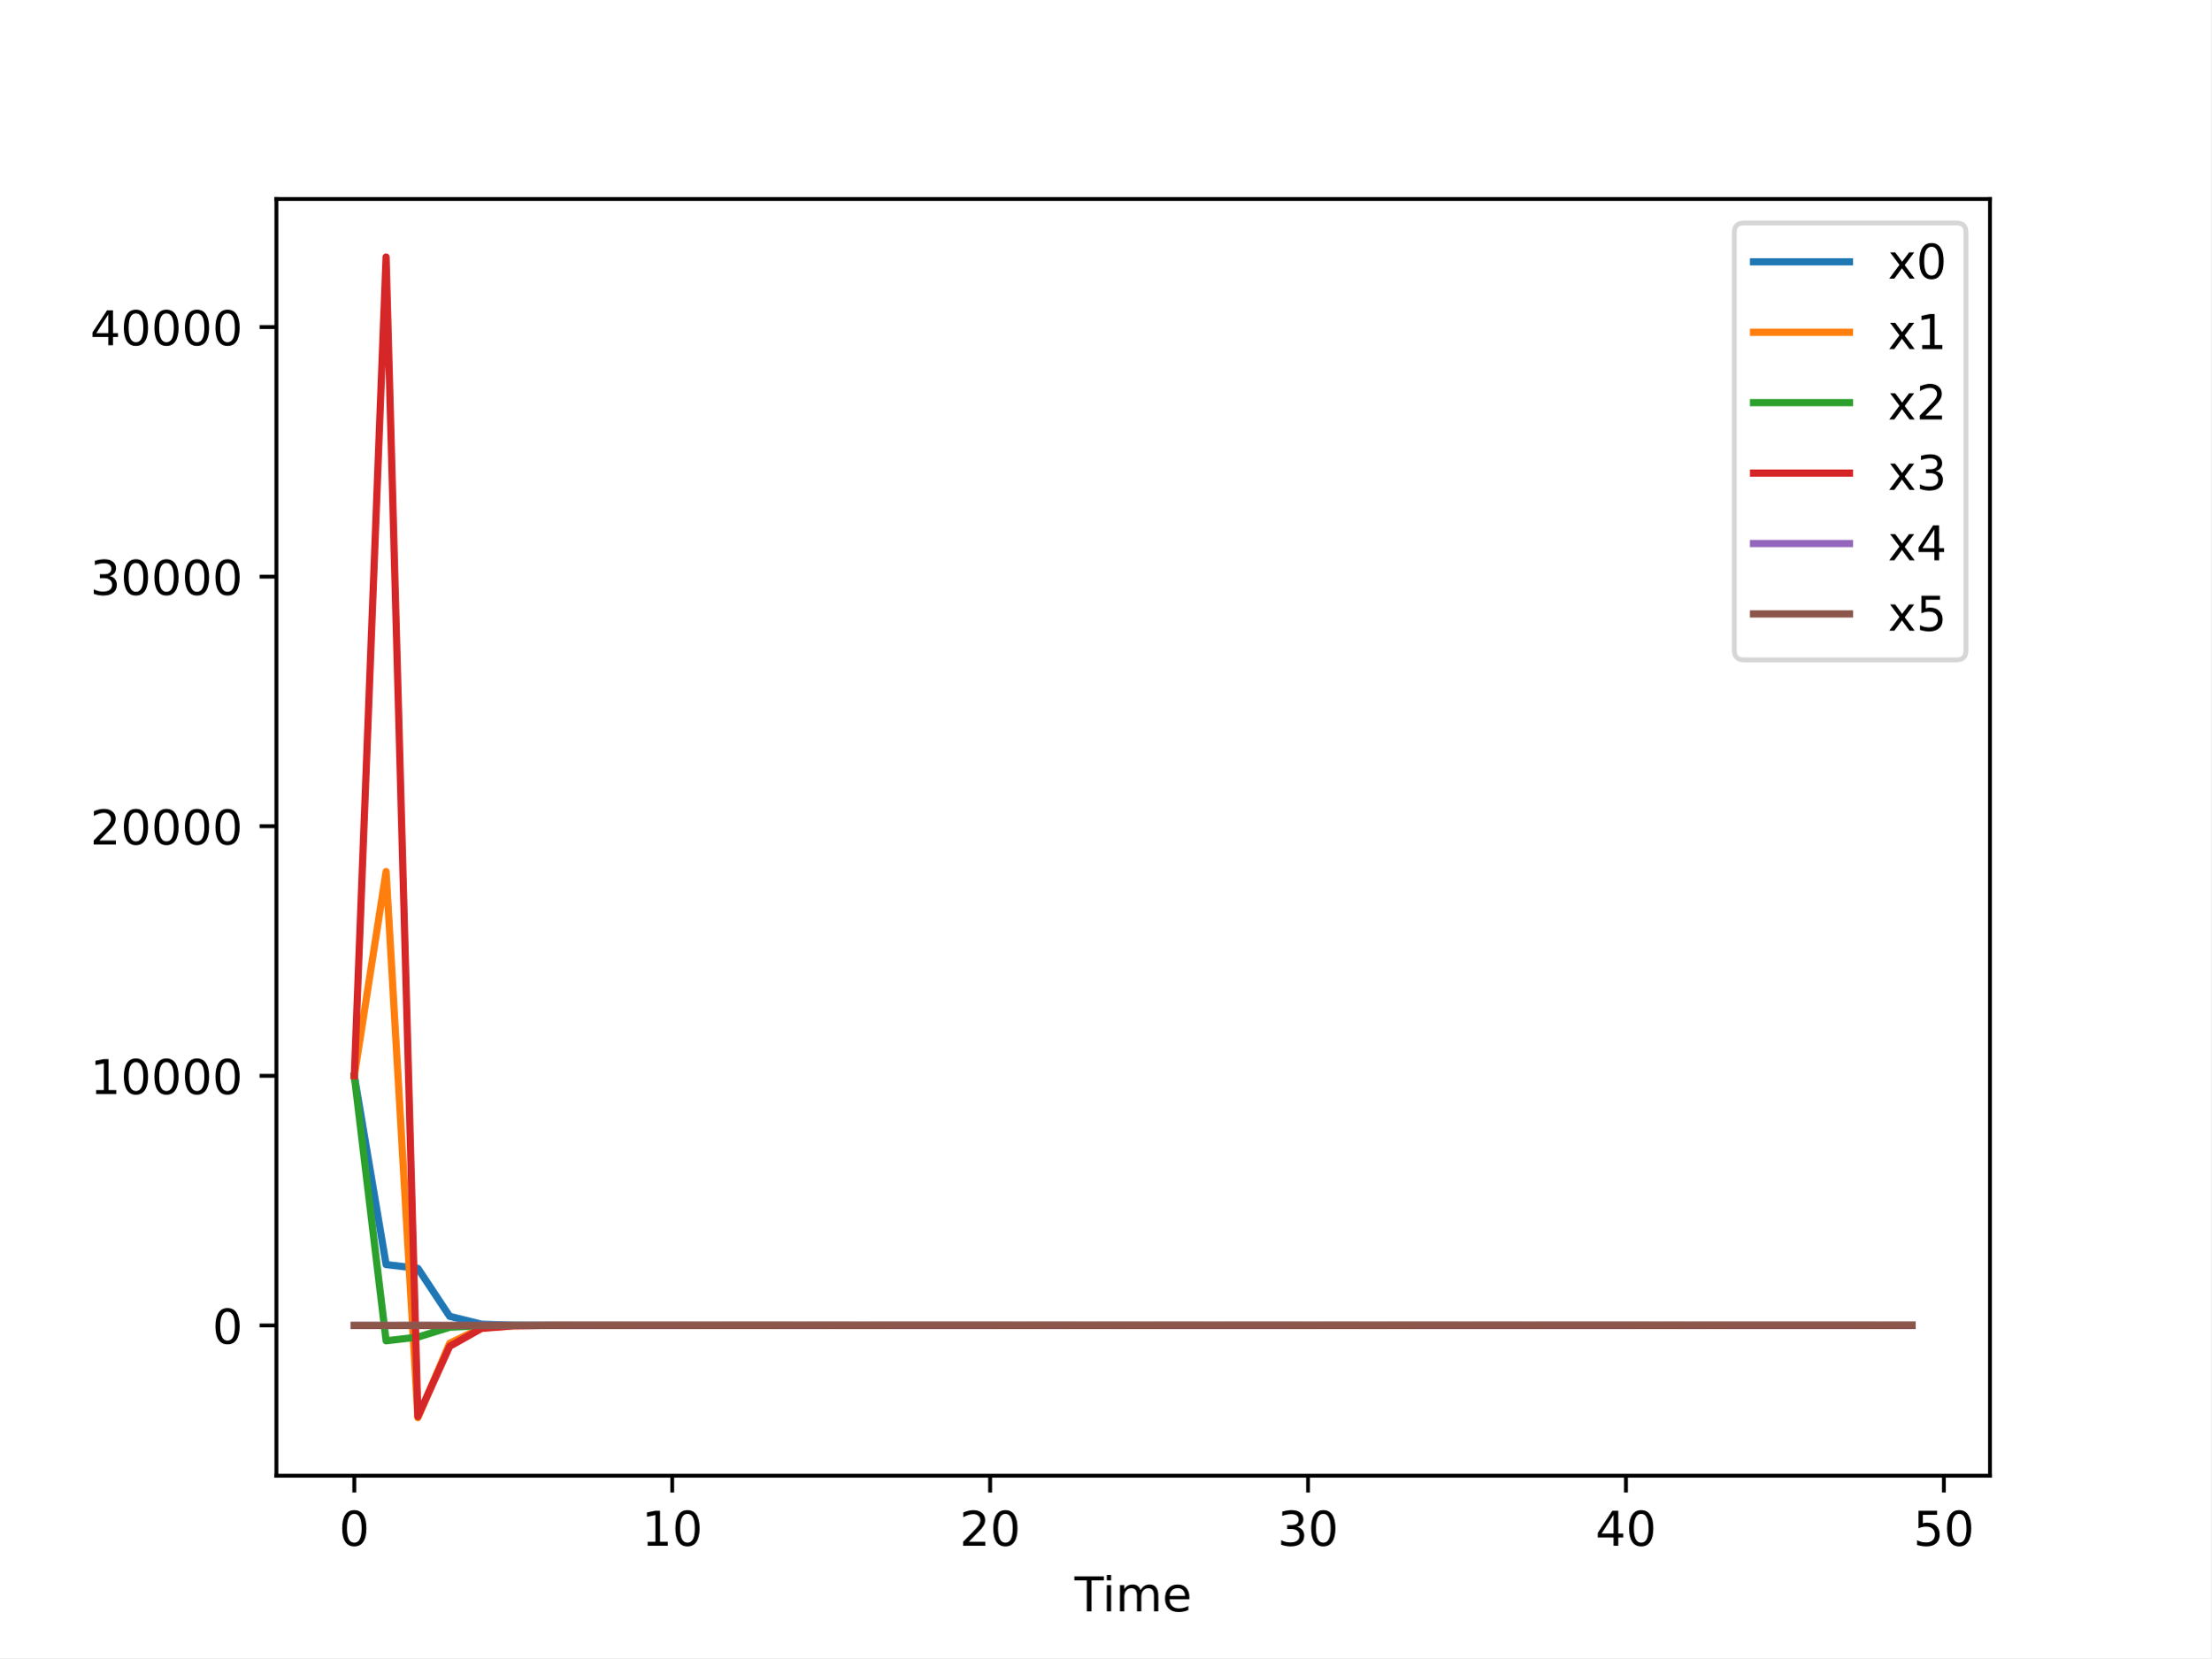
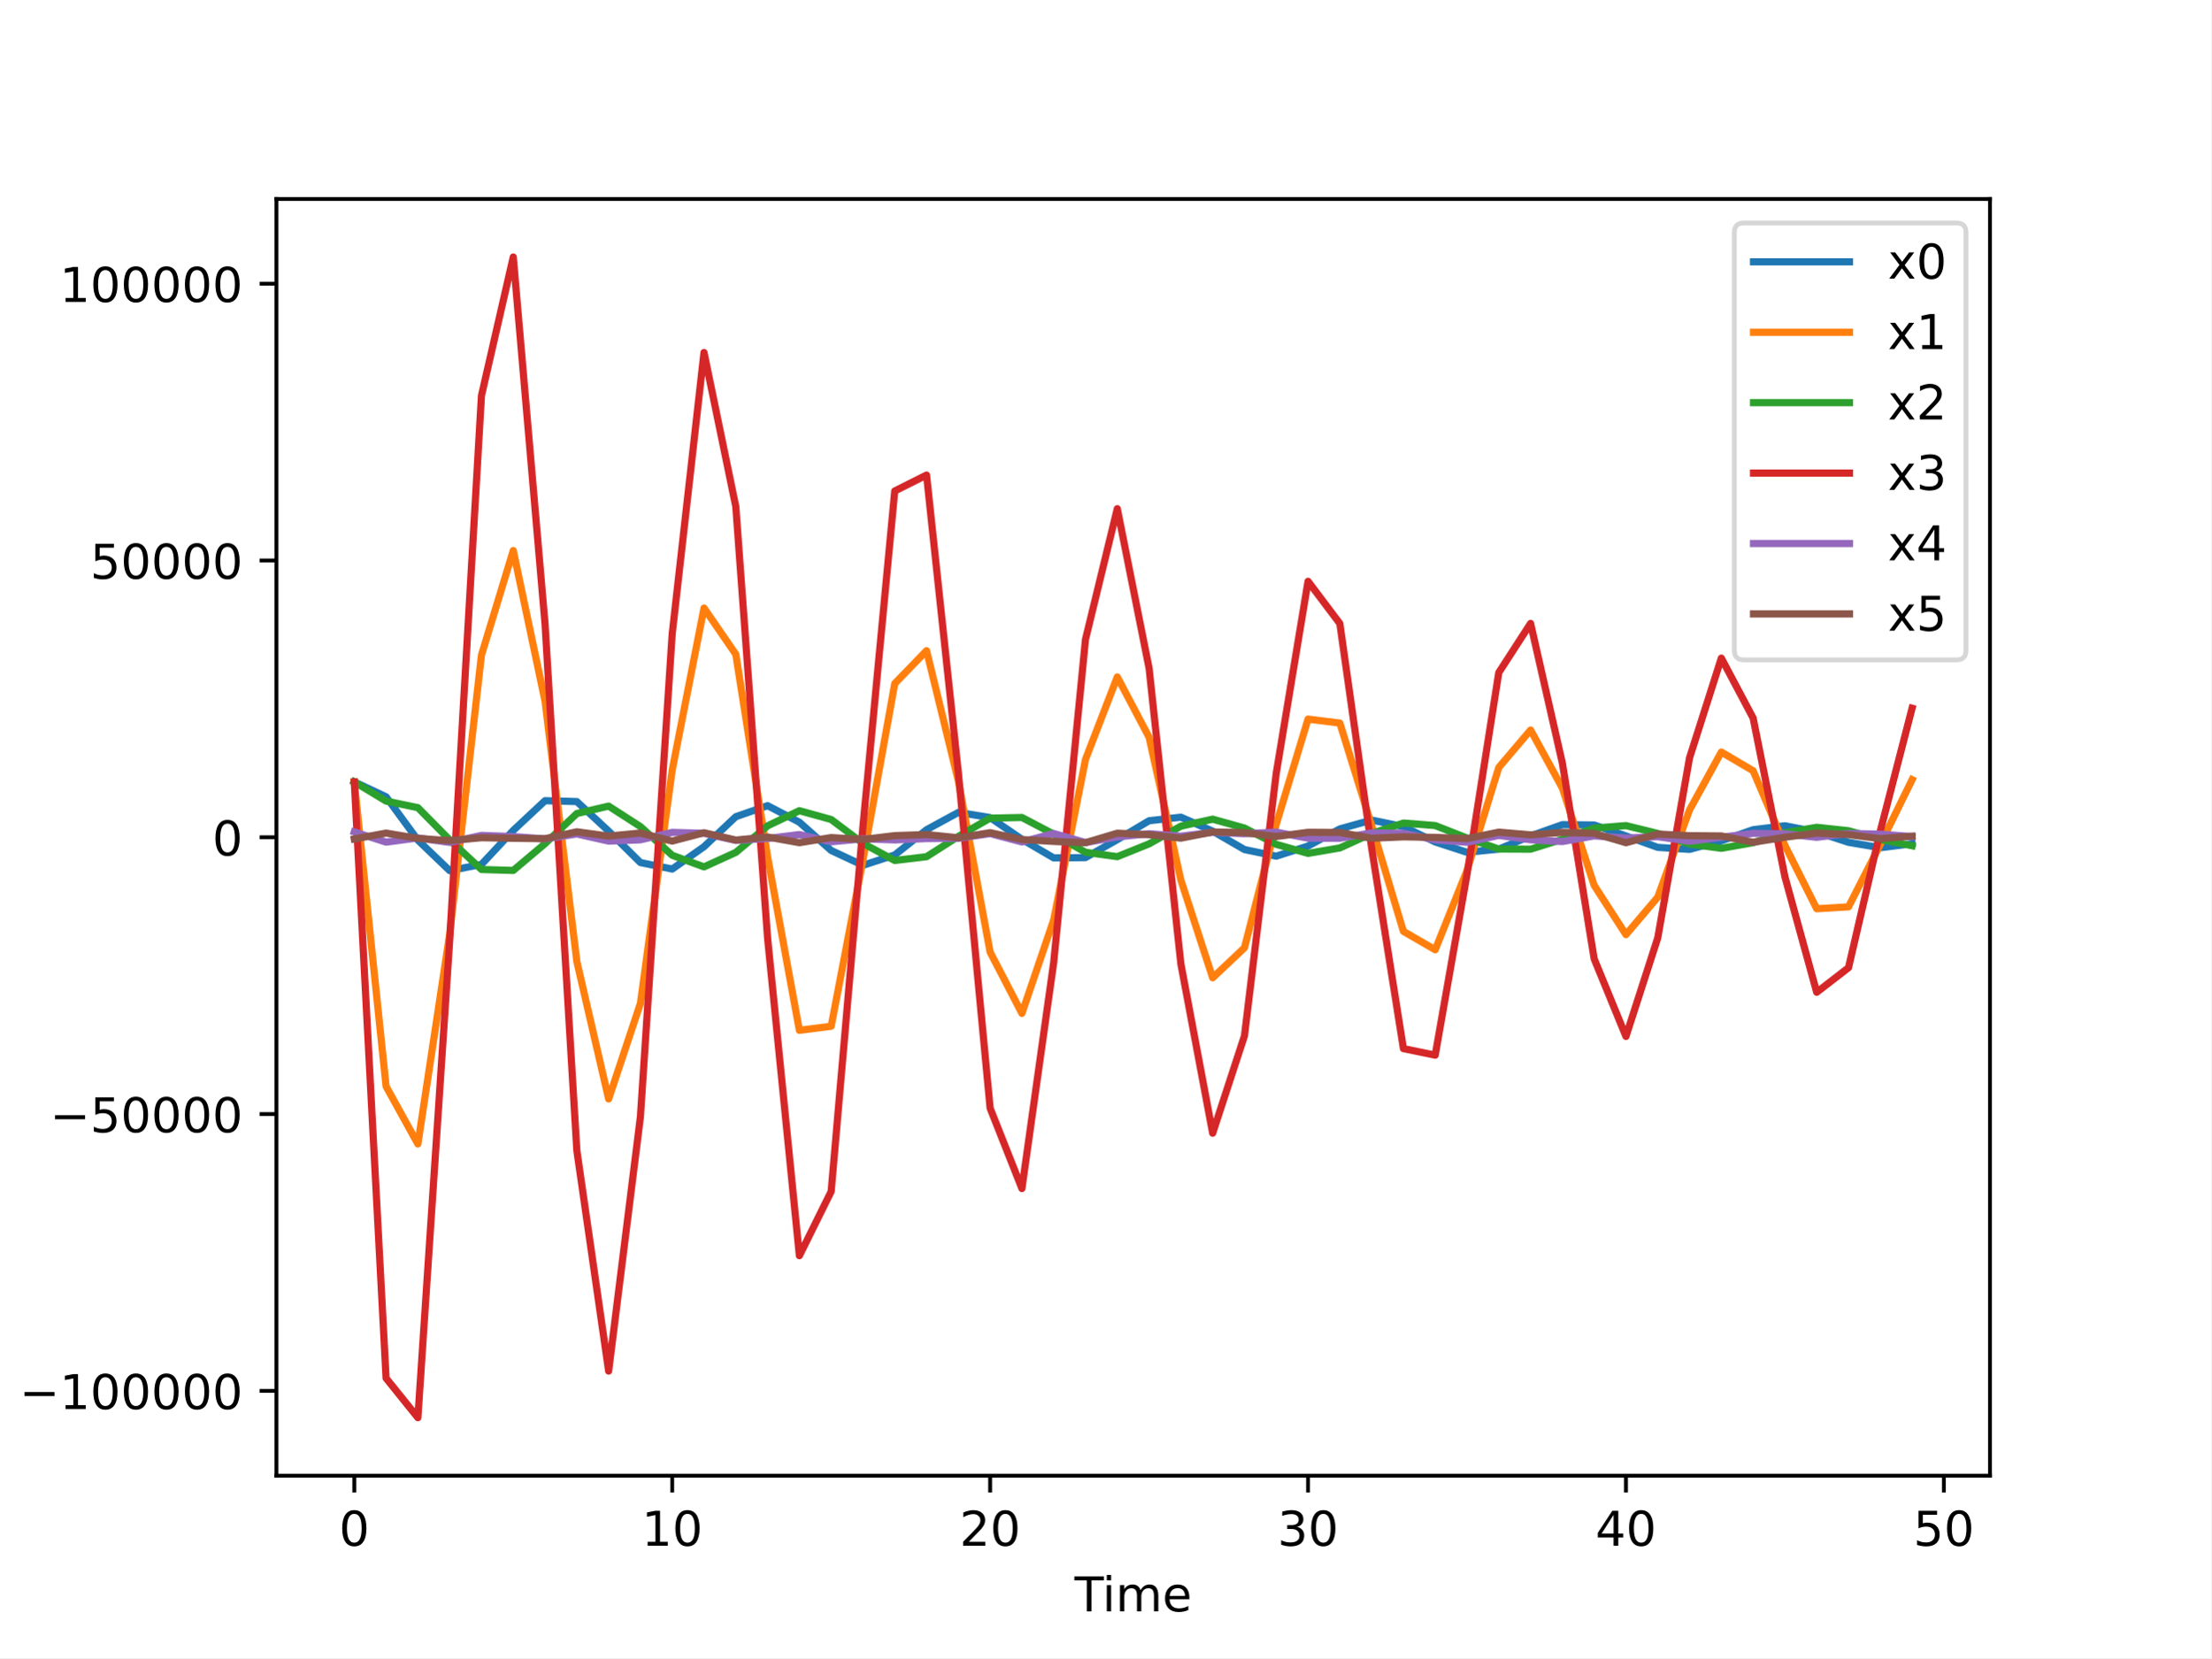
<svg xmlns="http://www.w3.org/2000/svg" xmlns:xlink="http://www.w3.org/1999/xlink" height="345.6pt" version="1.1" viewBox="0 0 460.8 345.6" width="460.8pt">
  <defs>
    <style type="text/css">*{stroke-linecap:butt;stroke-linejoin:round;}</style>
  </defs>
  <g id="figure_1">
    <g id="patch_1">
      <path d="M 0 345.6  L 460.8 345.6  L 460.8 0  L 0 0  z " style="fill:#ffffff;" />
    </g>
    <g id="axes_1">
      <g id="patch_2">
        <path d="M 57.6 307.584  L 414.72 307.584  L 414.72 41.472  L 57.6 41.472  z " style="fill:#ffffff;" />
      </g>
      <g id="matplotlib.axis_1">
        <g id="xtick_1">
          <g id="line2d_1">
            <defs>
-               <path d="M 0 0  L 0 3.5  " id="me5108d44dd" style="stroke:#000000;stroke-width:0.8;" />
+               <path d="M 0 0  L 0 3.5  " id="m7f5f4610c5" style="stroke:#000000;stroke-width:0.8;" />
            </defs>
            <g>
-               <use style="stroke:#000000;stroke-width:0.8;" x="73.833" xlink:href="#me5108d44dd" y="307.584" />
+               <use style="stroke:#000000;stroke-width:0.8;" x="73.833" xlink:href="#m7f5f4610c5" y="307.584" />
            </g>
          </g>
          <g id="text_1">
            <g transform="translate(70.65148 322.1824)scale(0.1 -0.1)">
              <defs>
                <path d="M 2034 4250  Q 1547 4250 1301 3770  Q 1056 3291 1056 2328  Q 1056 1369 1301 889  Q 1547 409 2034 409  Q 2525 409 2770 889  Q 3016 1369 3016 2328  Q 3016 3291 2770 3770  Q 2525 4250 2034 4250  z M 2034 4750  Q 2819 4750 3233 4129  Q 3647 3509 3647 2328  Q 3647 1150 3233 529  Q 2819 -91 2034 -91  Q 1250 -91 836 529  Q 422 1150 422 2328  Q 422 3509 836 4129  Q 1250 4750 2034 4750  z " id="DejaVuSans-30" transform="scale(0.015625)" />
              </defs>
              <use xlink:href="#DejaVuSans-30" />
            </g>
          </g>
        </g>
        <g id="xtick_2">
          <g id="line2d_2">
            <g>
-               <use style="stroke:#000000;stroke-width:0.8;" x="140.089" xlink:href="#me5108d44dd" y="307.584" />
+               <use style="stroke:#000000;stroke-width:0.8;" x="140.089" xlink:href="#m7f5f4610c5" y="307.584" />
            </g>
          </g>
          <g id="text_2">
            <g transform="translate(133.7263 322.1824)scale(0.1 -0.1)">
              <defs>
                <path d="M 794 531  L 1825 531  L 1825 4091  L 703 3866  L 703 4441  L 1819 4666  L 2450 4666  L 2450 531  L 3481 531  L 3481 0  L 794 0  L 794 531  z " id="DejaVuSans-31" transform="scale(0.015625)" />
              </defs>
              <use xlink:href="#DejaVuSans-31" />
              <use x="63.623" xlink:href="#DejaVuSans-30" />
            </g>
          </g>
        </g>
        <g id="xtick_3">
          <g id="line2d_3">
            <g>
-               <use style="stroke:#000000;stroke-width:0.8;" x="206.345" xlink:href="#me5108d44dd" y="307.584" />
+               <use style="stroke:#000000;stroke-width:0.8;" x="206.345" xlink:href="#m7f5f4610c5" y="307.584" />
            </g>
          </g>
          <g id="text_3">
            <g transform="translate(199.9823 322.1824)scale(0.1 -0.1)">
              <defs>
                <path d="M 1228 531  L 3431 531  L 3431 0  L 469 0  L 469 531  Q 828 903 1448 1529  Q 2069 2156 2228 2338  Q 2531 2678 2651 2914  Q 2772 3150 2772 3378  Q 2772 3750 2511 3984  Q 2250 4219 1831 4219  Q 1534 4219 1204 4116  Q 875 4013 500 3803  L 500 4441  Q 881 4594 1212 4672  Q 1544 4750 1819 4750  Q 2544 4750 2975 4387  Q 3406 4025 3406 3419  Q 3406 3131 3298 2873  Q 3191 2616 2906 2266  Q 2828 2175 2409 1742  Q 1991 1309 1228 531  z " id="DejaVuSans-32" transform="scale(0.015625)" />
              </defs>
              <use xlink:href="#DejaVuSans-32" />
              <use x="63.623" xlink:href="#DejaVuSans-30" />
            </g>
          </g>
        </g>
        <g id="xtick_4">
          <g id="line2d_4">
            <g>
-               <use style="stroke:#000000;stroke-width:0.8;" x="272.601" xlink:href="#me5108d44dd" y="307.584" />
+               <use style="stroke:#000000;stroke-width:0.8;" x="272.601" xlink:href="#m7f5f4610c5" y="307.584" />
            </g>
          </g>
          <g id="text_4">
            <g transform="translate(266.2383 322.1824)scale(0.1 -0.1)">
              <defs>
                <path d="M 2597 2516  Q 3050 2419 3304 2112  Q 3559 1806 3559 1356  Q 3559 666 3084 287  Q 2609 -91 1734 -91  Q 1441 -91 1130 -33  Q 819 25 488 141  L 488 750  Q 750 597 1062 519  Q 1375 441 1716 441  Q 2309 441 2620 675  Q 2931 909 2931 1356  Q 2931 1769 2642 2001  Q 2353 2234 1838 2234  L 1294 2234  L 1294 2753  L 1863 2753  Q 2328 2753 2575 2939  Q 2822 3125 2822 3475  Q 2822 3834 2567 4026  Q 2313 4219 1838 4219  Q 1578 4219 1281 4162  Q 984 4106 628 3988  L 628 4550  Q 988 4650 1302 4700  Q 1616 4750 1894 4750  Q 2613 4750 3031 4423  Q 3450 4097 3450 3541  Q 3450 3153 3228 2886  Q 3006 2619 2597 2516  z " id="DejaVuSans-33" transform="scale(0.015625)" />
              </defs>
              <use xlink:href="#DejaVuSans-33" />
              <use x="63.623" xlink:href="#DejaVuSans-30" />
            </g>
          </g>
        </g>
        <g id="xtick_5">
          <g id="line2d_5">
            <g>
-               <use style="stroke:#000000;stroke-width:0.8;" x="338.857" xlink:href="#me5108d44dd" y="307.584" />
+               <use style="stroke:#000000;stroke-width:0.8;" x="338.857" xlink:href="#m7f5f4610c5" y="307.584" />
            </g>
          </g>
          <g id="text_5">
            <g transform="translate(332.4943 322.1824)scale(0.1 -0.1)">
              <defs>
                <path d="M 2419 4116  L 825 1625  L 2419 1625  L 2419 4116  z M 2253 4666  L 3047 4666  L 3047 1625  L 3713 1625  L 3713 1100  L 3047 1100  L 3047 0  L 2419 0  L 2419 1100  L 313 1100  L 313 1709  L 2253 4666  z " id="DejaVuSans-34" transform="scale(0.015625)" />
              </defs>
              <use xlink:href="#DejaVuSans-34" />
              <use x="63.623" xlink:href="#DejaVuSans-30" />
            </g>
          </g>
        </g>
        <g id="xtick_6">
          <g id="line2d_6">
            <g>
-               <use style="stroke:#000000;stroke-width:0.8;" x="405.113" xlink:href="#me5108d44dd" y="307.584" />
+               <use style="stroke:#000000;stroke-width:0.8;" x="405.113" xlink:href="#m7f5f4610c5" y="307.584" />
            </g>
          </g>
          <g id="text_6">
            <g transform="translate(398.7504 322.1824)scale(0.1 -0.1)">
              <defs>
                <path d="M 691 4666  L 3169 4666  L 3169 4134  L 1269 4134  L 1269 2991  Q 1406 3038 1543 3061  Q 1681 3084 1819 3084  Q 2600 3084 3056 2656  Q 3513 2228 3513 1497  Q 3513 744 3044 326  Q 2575 -91 1722 -91  Q 1428 -91 1123 -41  Q 819 9 494 109  L 494 744  Q 775 591 1075 516  Q 1375 441 1709 441  Q 2250 441 2565 725  Q 2881 1009 2881 1497  Q 2881 1984 2565 2268  Q 2250 2553 1709 2553  Q 1456 2553 1204 2497  Q 953 2441 691 2322  L 691 4666  z " id="DejaVuSans-35" transform="scale(0.015625)" />
              </defs>
              <use xlink:href="#DejaVuSans-35" />
              <use x="63.623" xlink:href="#DejaVuSans-30" />
            </g>
          </g>
        </g>
        <g id="text_7">
          <g transform="translate(223.9264 335.8606)scale(0.1 -0.1)">
            <defs>
              <path d="M -19 4666  L 3928 4666  L 3928 4134  L 2272 4134  L 2272 0  L 1638 0  L 1638 4134  L -19 4134  L -19 4666  z " id="DejaVuSans-54" transform="scale(0.015625)" />
              <path d="M 603 3500  L 1178 3500  L 1178 0  L 603 0  L 603 3500  z M 603 4863  L 1178 4863  L 1178 4134  L 603 4134  L 603 4863  z " id="DejaVuSans-69" transform="scale(0.015625)" />
              <path d="M 3328 2828  Q 3544 3216 3844 3400  Q 4144 3584 4550 3584  Q 5097 3584 5394 3201  Q 5691 2819 5691 2113  L 5691 0  L 5113 0  L 5113 2094  Q 5113 2597 4934 2840  Q 4756 3084 4391 3084  Q 3944 3084 3684 2787  Q 3425 2491 3425 1978  L 3425 0  L 2847 0  L 2847 2094  Q 2847 2600 2669 2842  Q 2491 3084 2119 3084  Q 1678 3084 1418 2786  Q 1159 2488 1159 1978  L 1159 0  L 581 0  L 581 3500  L 1159 3500  L 1159 2956  Q 1356 3278 1631 3431  Q 1906 3584 2284 3584  Q 2666 3584 2933 3390  Q 3200 3197 3328 2828  z " id="DejaVuSans-6d" transform="scale(0.015625)" />
              <path d="M 3597 1894  L 3597 1613  L 953 1613  Q 991 1019 1311 708  Q 1631 397 2203 397  Q 2534 397 2845 478  Q 3156 559 3463 722  L 3463 178  Q 3153 47 2828 -22  Q 2503 -91 2169 -91  Q 1331 -91 842 396  Q 353 884 353 1716  Q 353 2575 817 3079  Q 1281 3584 2069 3584  Q 2775 3584 3186 3129  Q 3597 2675 3597 1894  z M 3022 2063  Q 3016 2534 2758 2815  Q 2500 3097 2075 3097  Q 1594 3097 1305 2825  Q 1016 2553 972 2059  L 3022 2063  z " id="DejaVuSans-65" transform="scale(0.015625)" />
            </defs>
            <use xlink:href="#DejaVuSans-54" />
            <use x="57.959" xlink:href="#DejaVuSans-69" />
            <use x="85.742" xlink:href="#DejaVuSans-6d" />
            <use x="183.154" xlink:href="#DejaVuSans-65" />
          </g>
        </g>
      </g>
      <g id="matplotlib.axis_2">
        <g id="ytick_1">
          <g id="line2d_7">
            <defs>
-               <path d="M 0 0  L -3.5 0  " id="m615d3b6bd6" style="stroke:#000000;stroke-width:0.8;" />
+               <path d="M 0 0  L -3.5 0  " id="me74c71411c" style="stroke:#000000;stroke-width:0.8;" />
            </defs>
            <g>
-               <use style="stroke:#000000;stroke-width:0.8;" x="57.6" xlink:href="#m615d3b6bd6" y="276.267" />
+               <use style="stroke:#000000;stroke-width:0.8;" x="57.6" xlink:href="#me74c71411c" y="289.9" />
            </g>
          </g>
          <g id="text_8">
-             <g transform="translate(44.2375 280.0659)scale(0.1 -0.1)">
-               <use xlink:href="#DejaVuSans-30" />
+             <g transform="translate(4.045313 293.6988)scale(0.1 -0.1)">
+               <defs>
+                 <path d="M 678 2272  L 4684 2272  L 4684 1741  L 678 1741  L 678 2272  z " id="DejaVuSans-2212" transform="scale(0.015625)" />
+               </defs>
+               <use xlink:href="#DejaVuSans-2212" />
+               <use x="83.789" xlink:href="#DejaVuSans-31" />
+               <use x="147.412" xlink:href="#DejaVuSans-30" />
+               <use x="211.035" xlink:href="#DejaVuSans-30" />
+               <use x="274.658" xlink:href="#DejaVuSans-30" />
+               <use x="338.281" xlink:href="#DejaVuSans-30" />
+               <use x="401.904" xlink:href="#DejaVuSans-30" />
            </g>
          </g>
        </g>
        <g id="ytick_2">
          <g id="line2d_8">
            <g>
-               <use style="stroke:#000000;stroke-width:0.8;" x="57.6" xlink:href="#m615d3b6bd6" y="224.24" />
+               <use style="stroke:#000000;stroke-width:0.8;" x="57.6" xlink:href="#me74c71411c" y="232.206" />
            </g>
          </g>
          <g id="text_9">
-             <g transform="translate(18.7875 228.0397)scale(0.1 -0.1)">
-               <use xlink:href="#DejaVuSans-31" />
+             <g transform="translate(10.40781 236.0051)scale(0.1 -0.1)">
+               <use xlink:href="#DejaVuSans-2212" />
+               <use x="83.789" xlink:href="#DejaVuSans-35" />
+               <use x="147.412" xlink:href="#DejaVuSans-30" />
+               <use x="211.035" xlink:href="#DejaVuSans-30" />
+               <use x="274.658" xlink:href="#DejaVuSans-30" />
+               <use x="338.281" xlink:href="#DejaVuSans-30" />
+             </g>
+           </g>
+         </g>
+         <g id="ytick_3">
+           <g id="line2d_9">
+             <g>
+               <use style="stroke:#000000;stroke-width:0.8;" x="57.6" xlink:href="#me74c71411c" y="174.512" />
+             </g>
+           </g>
+           <g id="text_10">
+             <g transform="translate(44.2375 178.3114)scale(0.1 -0.1)">
+               <use xlink:href="#DejaVuSans-30" />
+             </g>
+           </g>
+         </g>
+         <g id="ytick_4">
+           <g id="line2d_10">
+             <g>
+               <use style="stroke:#000000;stroke-width:0.8;" x="57.6" xlink:href="#me74c71411c" y="116.818" />
+             </g>
+           </g>
+           <g id="text_11">
+             <g transform="translate(18.7875 120.6177)scale(0.1 -0.1)">
+               <use xlink:href="#DejaVuSans-35" />
              <use x="63.623" xlink:href="#DejaVuSans-30" />
              <use x="127.246" xlink:href="#DejaVuSans-30" />
              <use x="190.869" xlink:href="#DejaVuSans-30" />
              <use x="254.492" xlink:href="#DejaVuSans-30" />
            </g>
          </g>
        </g>
-         <g id="ytick_3">
-           <g id="line2d_9">
-             <g>
-               <use style="stroke:#000000;stroke-width:0.8;" x="57.6" xlink:href="#m615d3b6bd6" y="172.214" />
-             </g>
-           </g>
-           <g id="text_10">
-             <g transform="translate(18.7875 176.0135)scale(0.1 -0.1)">
-               <use xlink:href="#DejaVuSans-32" />
+         <g id="ytick_5">
+           <g id="line2d_11">
+             <g>
+               <use style="stroke:#000000;stroke-width:0.8;" x="57.6" xlink:href="#me74c71411c" y="59.125" />
+             </g>
+           </g>
+           <g id="text_12">
+             <g transform="translate(12.425 62.92398)scale(0.1 -0.1)">
+               <use xlink:href="#DejaVuSans-31" />
              <use x="63.623" xlink:href="#DejaVuSans-30" />
              <use x="127.246" xlink:href="#DejaVuSans-30" />
              <use x="190.869" xlink:href="#DejaVuSans-30" />
              <use x="254.492" xlink:href="#DejaVuSans-30" />
-             </g>
-           </g>
-         </g>
-         <g id="ytick_4">
-           <g id="line2d_10">
-             <g>
-               <use style="stroke:#000000;stroke-width:0.8;" x="57.6" xlink:href="#m615d3b6bd6" y="120.188" />
-             </g>
-           </g>
-           <g id="text_11">
-             <g transform="translate(18.7875 123.9873)scale(0.1 -0.1)">
-               <use xlink:href="#DejaVuSans-33" />
-               <use x="63.623" xlink:href="#DejaVuSans-30" />
-               <use x="127.246" xlink:href="#DejaVuSans-30" />
-               <use x="190.869" xlink:href="#DejaVuSans-30" />
-               <use x="254.492" xlink:href="#DejaVuSans-30" />
-             </g>
-           </g>
-         </g>
-         <g id="ytick_5">
-           <g id="line2d_11">
-             <g>
-               <use style="stroke:#000000;stroke-width:0.8;" x="57.6" xlink:href="#m615d3b6bd6" y="68.162" />
-             </g>
-           </g>
-           <g id="text_12">
-             <g transform="translate(18.7875 71.96109)scale(0.1 -0.1)">
-               <use xlink:href="#DejaVuSans-34" />
-               <use x="63.623" xlink:href="#DejaVuSans-30" />
-               <use x="127.246" xlink:href="#DejaVuSans-30" />
-               <use x="190.869" xlink:href="#DejaVuSans-30" />
-               <use x="254.492" xlink:href="#DejaVuSans-30" />
+               <use x="318.115" xlink:href="#DejaVuSans-30" />
            </g>
          </g>
        </g>
      </g>
      <g id="line2d_12">
-         <path clip-path="url(#pe67f2f7f1c)" d="M 73.833 224.24  L 80.458 263.574  L 87.084 264.368  L 93.71 274.366  L 100.335 276.003  L 106.961 276.231  L 113.586 276.262  L 120.212 276.266  L 126.838 276.267  L 133.463 276.267  L 140.089 276.267  L 146.714 276.267  L 153.34 276.267  L 159.966 276.267  L 166.591 276.267  L 173.217 276.267  L 179.842 276.267  L 186.468 276.267  L 193.094 276.267  L 199.719 276.267  L 206.345 276.267  L 212.97 276.267  L 219.596 276.267  L 226.222 276.267  L 232.847 276.267  L 239.473 276.267  L 246.098 276.267  L 252.724 276.267  L 259.35 276.267  L 265.975 276.267  L 272.601 276.267  L 279.226 276.267  L 285.852 276.267  L 292.478 276.267  L 299.103 276.267  L 305.729 276.267  L 312.354 276.267  L 318.98 276.267  L 325.606 276.267  L 332.231 276.267  L 338.857 276.267  L 345.482 276.267  L 352.108 276.267  L 358.734 276.267  L 365.359 276.267  L 371.985 276.267  L 378.61 276.267  L 385.236 276.267  L 391.862 276.267  L 398.487 276.267  " style="fill:none;stroke:#1f77b4;stroke-linecap:square;stroke-width:1.5;" />
+         <path clip-path="url(#pca61bca465)" d="M 73.833 162.973  L 80.458 166.075  L 87.084 175.107  L 93.71 181.469  L 100.335 180.167  L 106.961 173.081  L 113.586 166.888  L 120.212 167.072  L 126.838 173.231  L 133.463 179.783  L 140.089 181.138  L 146.714 176.481  L 153.34 170.226  L 159.966 167.925  L 166.591 171.374  L 173.217 177.26  L 179.842 180.363  L 186.468 178.196  L 193.094 172.942  L 199.719 169.336  L 206.345 170.399  L 212.97 174.935  L 219.596 178.817  L 226.222 178.748  L 232.847 175.006  L 239.473 171.066  L 246.098 170.327  L 252.724 173.236  L 259.35 177.07  L 265.975 178.452  L 272.601 176.34  L 279.226 172.769  L 285.852 170.927  L 292.478 172.295  L 299.103 175.488  L 305.729 177.648  L 312.354 176.985  L 318.98 174.234  L 325.606 171.881  L 332.231 171.952  L 338.857 174.237  L 345.482 176.617  L 352.108 177.036  L 358.734 175.249  L 365.359 172.938  L 371.985 172.117  L 378.61 173.402  L 385.236 175.566  L 391.862 176.691  L 398.487 175.858  " style="fill:none;stroke:#1f77b4;stroke-linecap:square;stroke-width:1.5;" />
      </g>
      <g id="line2d_13">
-         <path clip-path="url(#pe67f2f7f1c)" d="M 73.833 224.24  L 80.458 181.654  L 87.084 295.488  L 93.71 279.967  L 100.335 276.791  L 106.961 276.338  L 113.586 276.276  L 120.212 276.268  L 126.838 276.267  L 133.463 276.267  L 140.089 276.267  L 146.714 276.267  L 153.34 276.267  L 159.966 276.267  L 166.591 276.267  L 173.217 276.267  L 179.842 276.267  L 186.468 276.267  L 193.094 276.267  L 199.719 276.267  L 206.345 276.267  L 212.97 276.267  L 219.596 276.267  L 226.222 276.267  L 232.847 276.267  L 239.473 276.267  L 246.098 276.267  L 252.724 276.267  L 259.35 276.267  L 265.975 276.267  L 272.601 276.267  L 279.226 276.267  L 285.852 276.267  L 292.478 276.267  L 299.103 276.267  L 305.729 276.267  L 312.354 276.267  L 318.98 276.267  L 325.606 276.267  L 332.231 276.267  L 338.857 276.267  L 345.482 276.267  L 352.108 276.267  L 358.734 276.267  L 365.359 276.267  L 371.985 276.267  L 378.61 276.267  L 385.236 276.267  L 391.862 276.267  L 398.487 276.267  " style="fill:none;stroke:#ff7f0e;stroke-linecap:square;stroke-width:1.5;" />
+         <path clip-path="url(#pca61bca465)" d="M 73.833 162.973  L 80.458 226.438  L 87.084 238.441  L 93.71 194.695  L 100.335 136.544  L 106.961 114.748  L 113.586 146.148  L 120.212 200.407  L 126.838 229.058  L 133.463 209.128  L 140.089 160.482  L 146.714 126.734  L 153.34 136.369  L 159.966 178.601  L 166.591 214.753  L 173.217 213.905  L 179.842 179.248  L 186.468 142.481  L 193.094 135.623  L 199.719 162.76  L 206.345 198.446  L 212.97 211.219  L 219.596 191.715  L 226.222 158.284  L 232.847 141.098  L 239.473 153.664  L 246.098 183.445  L 252.724 203.803  L 259.35 197.54  L 265.975 171.787  L 272.601 149.882  L 279.226 150.711  L 285.852 172.052  L 292.478 194.127  L 299.103 197.961  L 305.729 181.448  L 312.354 159.961  L 318.98 152.159  L 325.606 164.259  L 332.231 184.533  L 338.857 194.805  L 345.482 186.989  L 352.108 168.816  L 358.734 156.755  L 365.359 160.654  L 371.985 176.22  L 378.61 189.409  L 385.236 189.018  L 391.862 176.014  L 398.487 162.511  " style="fill:none;stroke:#ff7f0e;stroke-linecap:square;stroke-width:1.5;" />
      </g>
      <g id="line2d_14">
-         <path clip-path="url(#pe67f2f7f1c)" d="M 73.833 224.24  L 80.458 279.464  L 87.084 278.695  L 93.71 276.648  L 100.335 276.319  L 106.961 276.274  L 113.586 276.268  L 120.212 276.267  L 126.838 276.267  L 133.463 276.267  L 140.089 276.267  L 146.714 276.267  L 153.34 276.267  L 159.966 276.267  L 166.591 276.267  L 173.217 276.267  L 179.842 276.267  L 186.468 276.267  L 193.094 276.267  L 199.719 276.267  L 206.345 276.267  L 212.97 276.267  L 219.596 276.267  L 226.222 276.267  L 232.847 276.267  L 239.473 276.267  L 246.098 276.267  L 252.724 276.267  L 259.35 276.267  L 265.975 276.267  L 272.601 276.267  L 279.226 276.267  L 285.852 276.267  L 292.478 276.267  L 299.103 276.267  L 305.729 276.267  L 312.354 276.267  L 318.98 276.267  L 325.606 276.267  L 332.231 276.267  L 338.857 276.267  L 345.482 276.267  L 352.108 276.267  L 358.734 276.267  L 365.359 276.267  L 371.985 276.267  L 378.61 276.267  L 385.236 276.267  L 391.862 276.267  L 398.487 276.267  " style="fill:none;stroke:#2ca02c;stroke-linecap:square;stroke-width:1.5;" />
+         <path clip-path="url(#pca61bca465)" d="M 73.833 162.973  L 80.458 166.967  L 87.084 168.34  L 93.71 175.057  L 100.335 181.228  L 106.961 181.426  L 113.586 175.836  L 120.212 169.563  L 126.838 168.017  L 133.463 172.289  L 140.089 178.27  L 146.714 180.684  L 153.34 177.668  L 159.966 172.13  L 166.591 168.973  L 173.217 170.809  L 179.842 175.783  L 186.468 179.351  L 193.094 178.562  L 199.719 174.331  L 206.345 170.528  L 212.97 170.387  L 219.596 173.86  L 226.222 177.643  L 232.847 178.555  L 239.473 175.883  L 246.098 172.199  L 252.724 170.74  L 259.35 172.592  L 265.975 175.988  L 272.601 177.869  L 279.226 176.736  L 285.852 173.72  L 292.478 171.55  L 299.103 172.071  L 305.729 174.67  L 312.354 176.969  L 318.98 176.997  L 325.606 174.919  L 332.231 172.613  L 338.857 172.08  L 345.482 173.712  L 352.108 175.927  L 358.734 176.811  L 365.359 175.639  L 371.985 173.569  L 378.61 172.435  L 385.236 173.154  L 391.862 174.969  L 398.487 176.28  " style="fill:none;stroke:#2ca02c;stroke-linecap:square;stroke-width:1.5;" />
      </g>
      <g id="line2d_15">
-         <path clip-path="url(#pe67f2f7f1c)" d="M 73.833 224.24  L 80.458 53.568  L 87.084 295.227  L 93.71 280.618  L 100.335 276.894  L 106.961 276.352  L 113.586 276.278  L 120.212 276.268  L 126.838 276.267  L 133.463 276.267  L 140.089 276.267  L 146.714 276.267  L 153.34 276.267  L 159.966 276.267  L 166.591 276.267  L 173.217 276.267  L 179.842 276.267  L 186.468 276.267  L 193.094 276.267  L 199.719 276.267  L 206.345 276.267  L 212.97 276.267  L 219.596 276.267  L 226.222 276.267  L 232.847 276.267  L 239.473 276.267  L 246.098 276.267  L 252.724 276.267  L 259.35 276.267  L 265.975 276.267  L 272.601 276.267  L 279.226 276.267  L 285.852 276.267  L 292.478 276.267  L 299.103 276.267  L 305.729 276.267  L 312.354 276.267  L 318.98 276.267  L 325.606 276.267  L 332.231 276.267  L 338.857 276.267  L 345.482 276.267  L 352.108 276.267  L 358.734 276.267  L 365.359 276.267  L 371.985 276.267  L 378.61 276.267  L 385.236 276.267  L 391.862 276.267  L 398.487 276.267  " style="fill:none;stroke:#d62728;stroke-linecap:square;stroke-width:1.5;" />
+         <path clip-path="url(#pca61bca465)" d="M 73.833 162.973  L 80.458 287.26  L 87.084 295.488  L 93.71 196.043  L 100.335 82.454  L 106.961 53.568  L 113.586 130.07  L 120.212 239.801  L 126.838 285.775  L 133.463 232.759  L 140.089 132.084  L 146.714 73.471  L 153.34 105.588  L 159.966 195.553  L 166.591 261.73  L 173.217 248.331  L 179.842 172.195  L 186.468 102.335  L 193.094 99.016  L 199.719 161.036  L 206.345 230.979  L 212.97 247.73  L 219.596 200.587  L 226.222 133.255  L 232.847 106.027  L 239.473 139.282  L 246.098 200.903  L 252.724 236.195  L 259.35 215.903  L 265.975 161.154  L 272.601 121.161  L 279.226 129.962  L 285.852 176.722  L 292.478 218.566  L 299.103 219.93  L 305.729 182.261  L 312.354 140.187  L 318.98 129.941  L 325.606 159.064  L 332.231 199.845  L 338.857 216.025  L 345.482 195.487  L 352.108 157.963  L 358.734 137.173  L 365.359 149.667  L 371.985 182.751  L 378.61 206.818  L 385.236 201.7  L 391.862 173.206  L 398.487 147.615  " style="fill:none;stroke:#d62728;stroke-linecap:square;stroke-width:1.5;" />
      </g>
      <g id="line2d_16">
-         <path clip-path="url(#pe67f2f7f1c)" d="M 73.833 276.263  L 80.458 276.263  L 87.084 276.265  L 93.71 276.266  L 100.335 276.264  L 106.961 276.262  L 113.586 276.261  L 120.212 276.262  L 126.838 276.265  L 133.463 276.266  L 140.089 276.266  L 146.714 276.264  L 153.34 276.263  L 159.966 276.264  L 166.591 276.266  L 173.217 276.264  L 179.842 276.266  L 186.468 276.263  L 193.094 276.262  L 199.719 276.265  L 206.345 276.263  L 212.97 276.263  L 219.596 276.263  L 226.222 276.263  L 232.847 276.264  L 239.473 276.262  L 246.098 276.265  L 252.724 276.266  L 259.35 276.264  L 265.975 276.265  L 272.601 276.265  L 279.226 276.263  L 285.852 276.265  L 292.478 276.264  L 299.103 276.264  L 305.729 276.266  L 312.354 276.263  L 318.98 276.266  L 325.606 276.261  L 332.231 276.262  L 338.857 276.262  L 345.482 276.261  L 352.108 276.266  L 358.734 276.261  L 365.359 276.265  L 371.985 276.265  L 378.61 276.265  L 385.236 276.263  L 391.862 276.264  L 398.487 276.262  " style="fill:none;stroke:#9467bd;stroke-linecap:square;stroke-width:1.5;" />
+         <path clip-path="url(#pca61bca465)" d="M 73.833 173.4  L 80.458 175.525  L 87.084 174.655  L 93.71 175.581  L 100.335 174.121  L 106.961 174.365  L 113.586 174.851  L 120.212 173.821  L 126.838 175.314  L 133.463 175.044  L 140.089 173.494  L 146.714 173.681  L 153.34 175.169  L 159.966 174.766  L 166.591 173.945  L 173.217 175.449  L 179.842 174.842  L 186.468 175.064  L 193.094 174.785  L 199.719 174.733  L 206.345 173.744  L 212.97 175.49  L 219.596 173.722  L 226.222 175.612  L 232.847 174.44  L 239.473 173.775  L 246.098 174.288  L 252.724 173.475  L 259.35 173.771  L 265.975 173.451  L 272.601 174.697  L 279.226 174.713  L 285.852 173.602  L 292.478 173.701  L 299.103 175.047  L 305.729 175.56  L 312.354 174.125  L 318.98 175.034  L 325.606 175.403  L 332.231 174.226  L 338.857 174.675  L 345.482 174.392  L 352.108 175.339  L 358.734 174.498  L 365.359 173.7  L 371.985 173.808  L 378.61 174.518  L 385.236 173.712  L 391.862 173.865  L 398.487 174.371  " style="fill:none;stroke:#9467bd;stroke-linecap:square;stroke-width:1.5;" />
      </g>
      <g id="line2d_17">
-         <path clip-path="url(#pe67f2f7f1c)" d="M 73.833 276.264  L 80.458 276.266  L 87.084 276.265  L 93.71 276.265  L 100.335 276.266  L 106.961 276.262  L 113.586 276.266  L 120.212 276.262  L 126.838 276.265  L 133.463 276.264  L 140.089 276.264  L 146.714 276.267  L 153.34 276.265  L 159.966 276.265  L 166.591 276.263  L 173.217 276.265  L 179.842 276.266  L 186.468 276.264  L 193.094 276.263  L 199.719 276.263  L 206.345 276.264  L 212.97 276.266  L 219.596 276.263  L 226.222 276.266  L 232.847 276.264  L 239.473 276.266  L 246.098 276.262  L 252.724 276.263  L 259.35 276.263  L 265.975 276.263  L 272.601 276.266  L 279.226 276.265  L 285.852 276.266  L 292.478 276.265  L 299.103 276.263  L 305.729 276.263  L 312.354 276.262  L 318.98 276.265  L 325.606 276.262  L 332.231 276.262  L 338.857 276.263  L 345.482 276.266  L 352.108 276.264  L 358.734 276.265  L 365.359 276.262  L 371.985 276.264  L 378.61 276.262  L 385.236 276.262  L 391.862 276.266  L 398.487 276.262  " style="fill:none;stroke:#8c564b;stroke-linecap:square;stroke-width:1.5;" />
+         <path clip-path="url(#pca61bca465)" d="M 73.833 174.869  L 80.458 173.642  L 87.084 174.75  L 93.71 175.22  L 100.335 174.607  L 106.961 174.727  L 113.586 174.811  L 120.212 173.369  L 126.838 174.27  L 133.463 173.631  L 140.089 175.304  L 146.714 173.565  L 153.34 175.096  L 159.966 174.46  L 166.591 175.64  L 173.217 174.576  L 179.842 174.978  L 186.468 174.168  L 193.094 173.945  L 199.719 174.623  L 206.345 173.554  L 212.97 174.992  L 219.596 175.375  L 226.222 175.649  L 232.847 173.662  L 239.473 173.971  L 246.098 174.694  L 252.724 173.405  L 259.35 173.543  L 265.975 174.356  L 272.601 173.478  L 279.226 173.517  L 285.852 174.72  L 292.478 174.424  L 299.103 174.539  L 305.729 174.79  L 312.354 173.447  L 318.98 174.004  L 325.606 173.503  L 332.231 173.699  L 338.857 175.648  L 345.482 173.84  L 352.108 174.184  L 358.734 174.237  L 365.359 175.556  L 371.985 174.501  L 378.61 173.644  L 385.236 173.958  L 391.862 174.802  L 398.487 174.288  " style="fill:none;stroke:#8c564b;stroke-linecap:square;stroke-width:1.5;" />
      </g>
      <g id="patch_3">
        <path d="M 57.6 307.584  L 57.6 41.472  " style="fill:none;stroke:#000000;stroke-linecap:square;stroke-linejoin:miter;stroke-width:0.8;" />
      </g>
      <g id="patch_4">
        <path d="M 414.72 307.584  L 414.72 41.472  " style="fill:none;stroke:#000000;stroke-linecap:square;stroke-linejoin:miter;stroke-width:0.8;" />
      </g>
      <g id="patch_5">
        <path d="M 57.6 307.584  L 414.72 307.584  " style="fill:none;stroke:#000000;stroke-linecap:square;stroke-linejoin:miter;stroke-width:0.8;" />
      </g>
      <g id="patch_6">
        <path d="M 57.6 41.472  L 414.72 41.472  " style="fill:none;stroke:#000000;stroke-linecap:square;stroke-linejoin:miter;stroke-width:0.8;" />
      </g>
      <g id="legend_1">
        <g id="patch_7">
          <path d="M 363.439 137.541  L 407.72 137.541  Q 409.72 137.541 409.72 135.541  L 409.72 48.472  Q 409.72 46.472 407.72 46.472  L 363.439 46.472  Q 361.439 46.472 361.439 48.472  L 361.439 135.541  Q 361.439 137.541 363.439 137.541  z " style="fill:#ffffff;opacity:0.8;stroke:#cccccc;stroke-linejoin:miter;" />
        </g>
        <g id="line2d_18">
          <path d="M 365.439 54.57  L 385.439 54.57  " style="fill:none;stroke:#1f77b4;stroke-linecap:square;stroke-width:1.5;" />
        </g>
        <g id="line2d_19" />
        <g id="text_13">
          <g transform="translate(393.4388 58.07044)scale(0.1 -0.1)">
            <defs>
              <path d="M 3513 3500  L 2247 1797  L 3578 0  L 2900 0  L 1881 1375  L 863 0  L 184 0  L 1544 1831  L 300 3500  L 978 3500  L 1906 2253  L 2834 3500  L 3513 3500  z " id="DejaVuSans-78" transform="scale(0.015625)" />
            </defs>
            <use xlink:href="#DejaVuSans-78" />
            <use x="59.18" xlink:href="#DejaVuSans-30" />
          </g>
        </g>
        <g id="line2d_20">
          <path d="M 365.439 69.249  L 385.439 69.249  " style="fill:none;stroke:#ff7f0e;stroke-linecap:square;stroke-width:1.5;" />
        </g>
        <g id="line2d_21" />
        <g id="text_14">
          <g transform="translate(393.4388 72.74856)scale(0.1 -0.1)">
            <use xlink:href="#DejaVuSans-78" />
            <use x="59.18" xlink:href="#DejaVuSans-31" />
          </g>
        </g>
        <g id="line2d_22">
          <path d="M 365.439 83.927  L 385.439 83.927  " style="fill:none;stroke:#2ca02c;stroke-linecap:square;stroke-width:1.5;" />
        </g>
        <g id="line2d_23" />
        <g id="text_15">
          <g transform="translate(393.4388 87.42669)scale(0.1 -0.1)">
            <use xlink:href="#DejaVuSans-78" />
            <use x="59.18" xlink:href="#DejaVuSans-32" />
          </g>
        </g>
        <g id="line2d_24">
          <path d="M 365.439 98.605  L 385.439 98.605  " style="fill:none;stroke:#d62728;stroke-linecap:square;stroke-width:1.5;" />
        </g>
        <g id="line2d_25" />
        <g id="text_16">
          <g transform="translate(393.4388 102.1048)scale(0.1 -0.1)">
            <use xlink:href="#DejaVuSans-78" />
            <use x="59.18" xlink:href="#DejaVuSans-33" />
          </g>
        </g>
        <g id="line2d_26">
          <path d="M 365.439 113.283  L 385.439 113.283  " style="fill:none;stroke:#9467bd;stroke-linecap:square;stroke-width:1.5;" />
        </g>
        <g id="line2d_27" />
        <g id="text_17">
          <g transform="translate(393.4388 116.7829)scale(0.1 -0.1)">
            <use xlink:href="#DejaVuSans-78" />
            <use x="59.18" xlink:href="#DejaVuSans-34" />
          </g>
        </g>
        <g id="line2d_28">
          <path d="M 365.439 127.961  L 385.439 127.961  " style="fill:none;stroke:#8c564b;stroke-linecap:square;stroke-width:1.5;" />
        </g>
        <g id="line2d_29" />
        <g id="text_18">
          <g transform="translate(393.4388 131.4611)scale(0.1 -0.1)">
            <use xlink:href="#DejaVuSans-78" />
            <use x="59.18" xlink:href="#DejaVuSans-35" />
          </g>
        </g>
      </g>
    </g>
  </g>
  <defs>
-     <clipPath id="pe67f2f7f1c">
+     <clipPath id="pca61bca465">
      <rect height="266.112" width="357.12" x="57.6" y="41.472" />
    </clipPath>
  </defs>
</svg>
